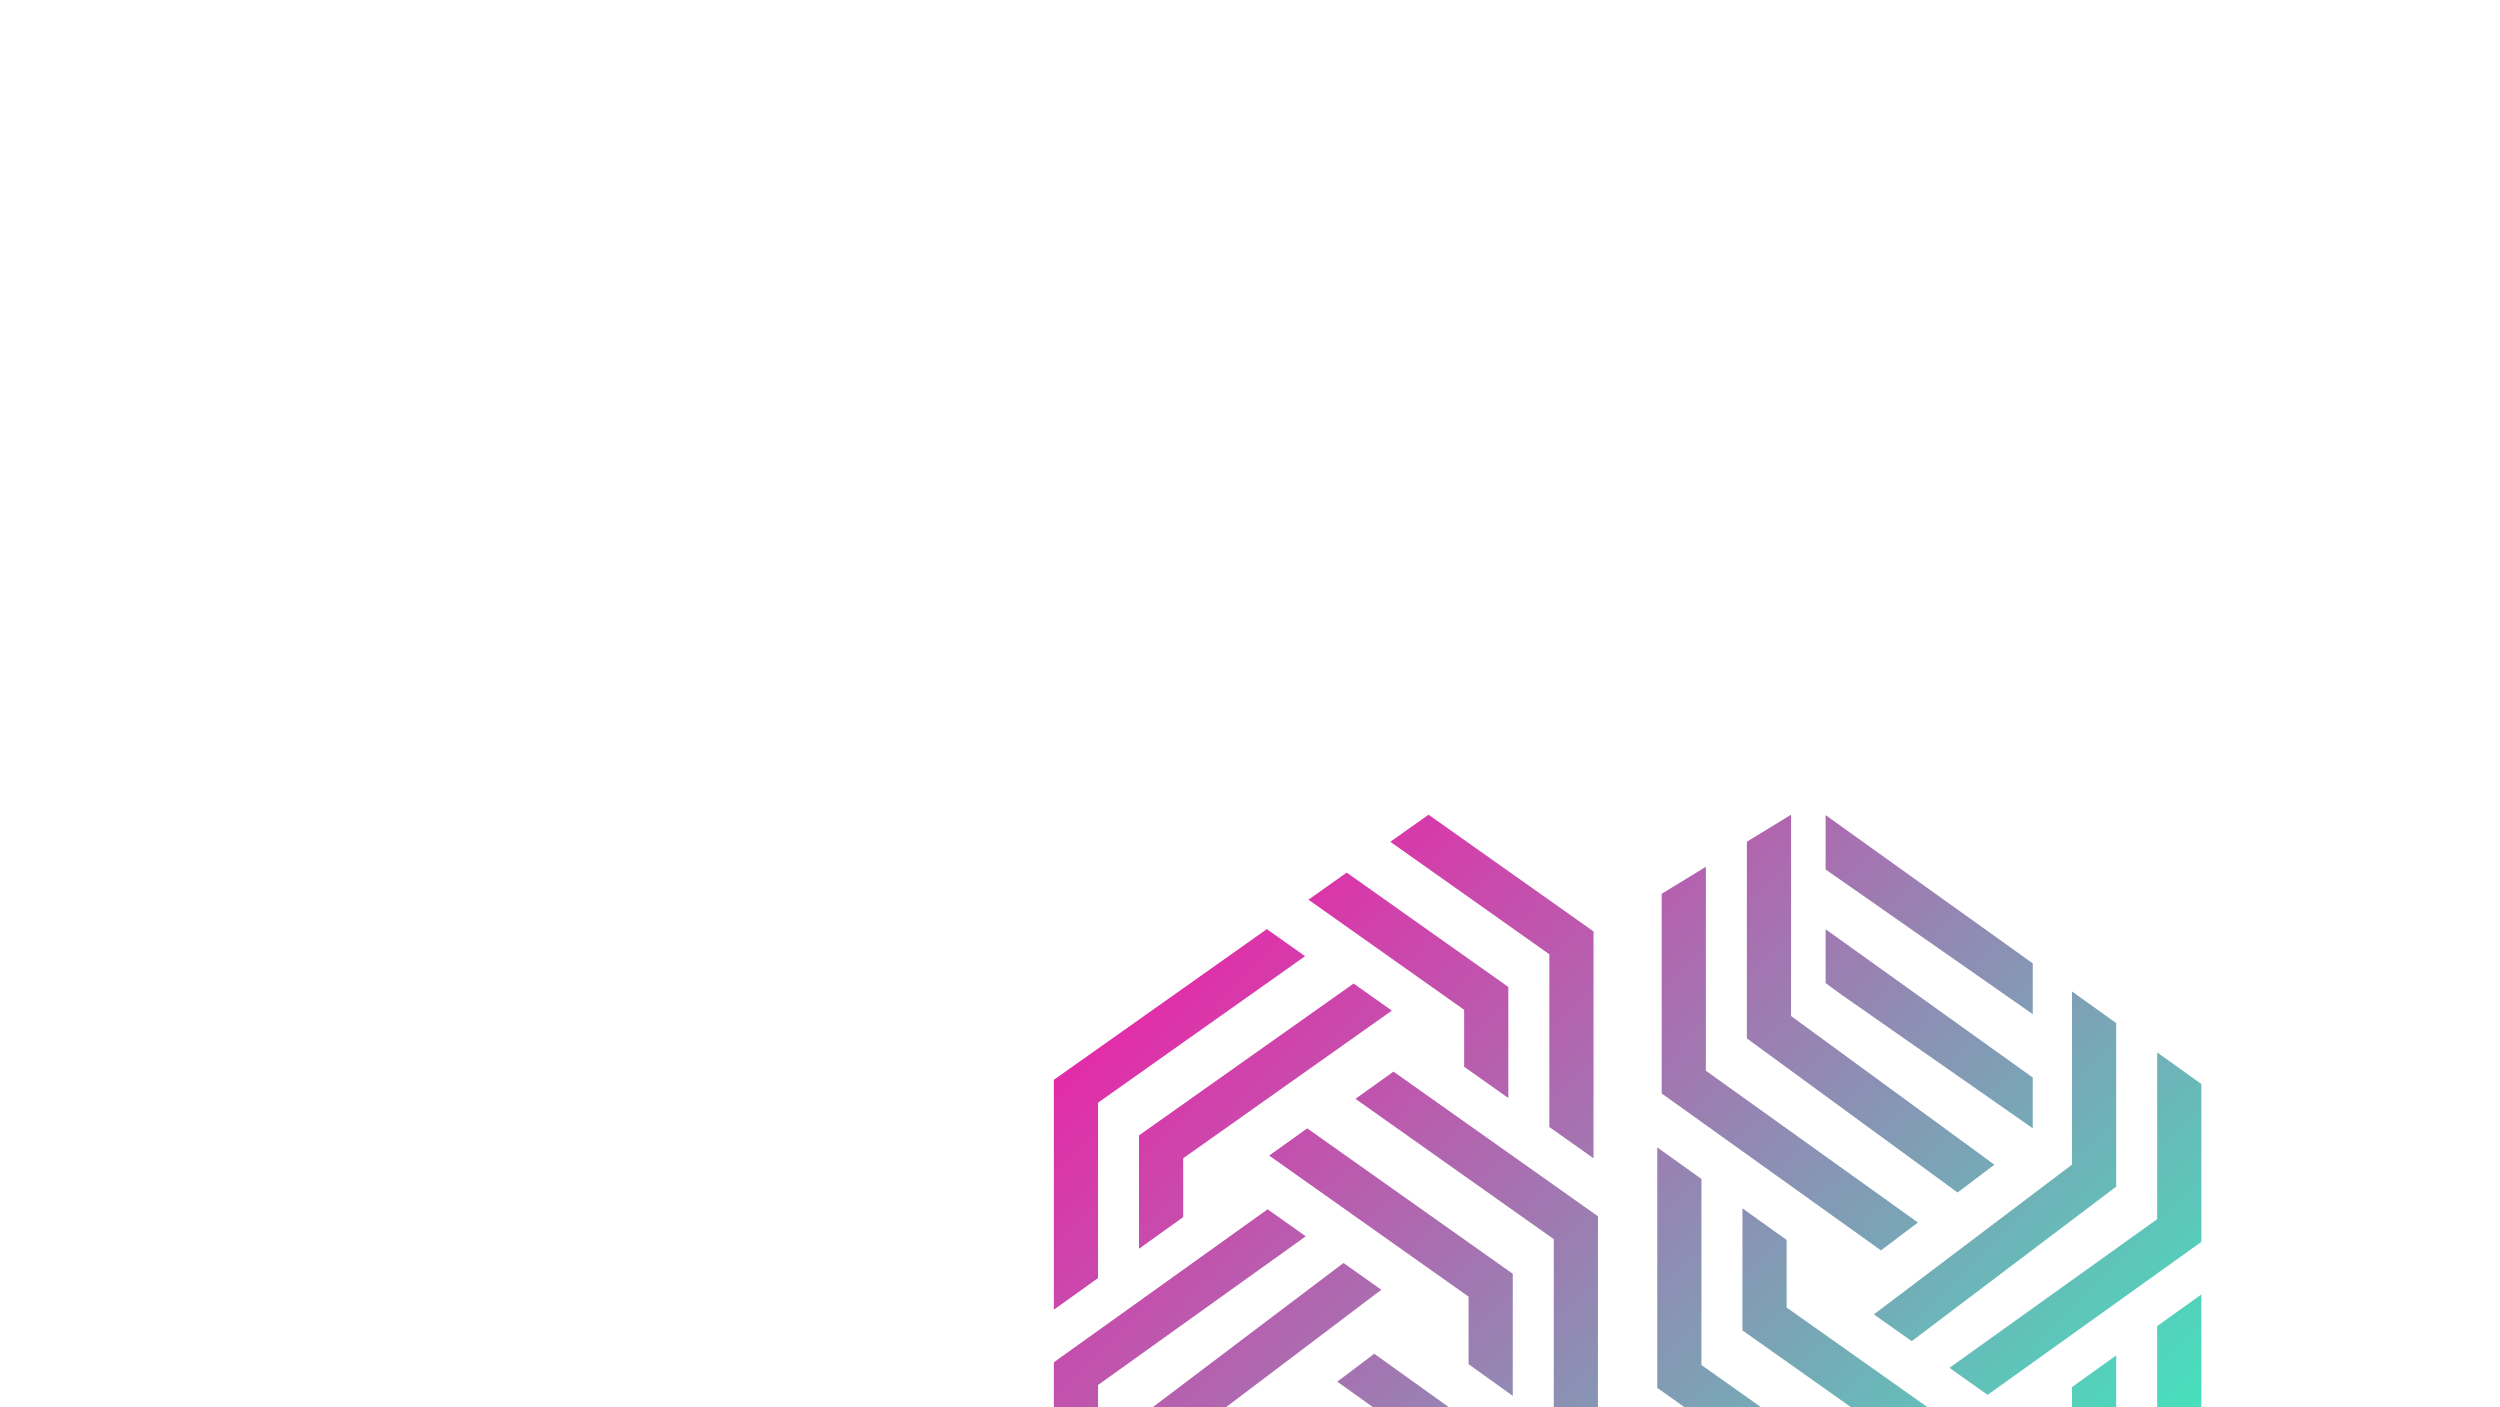
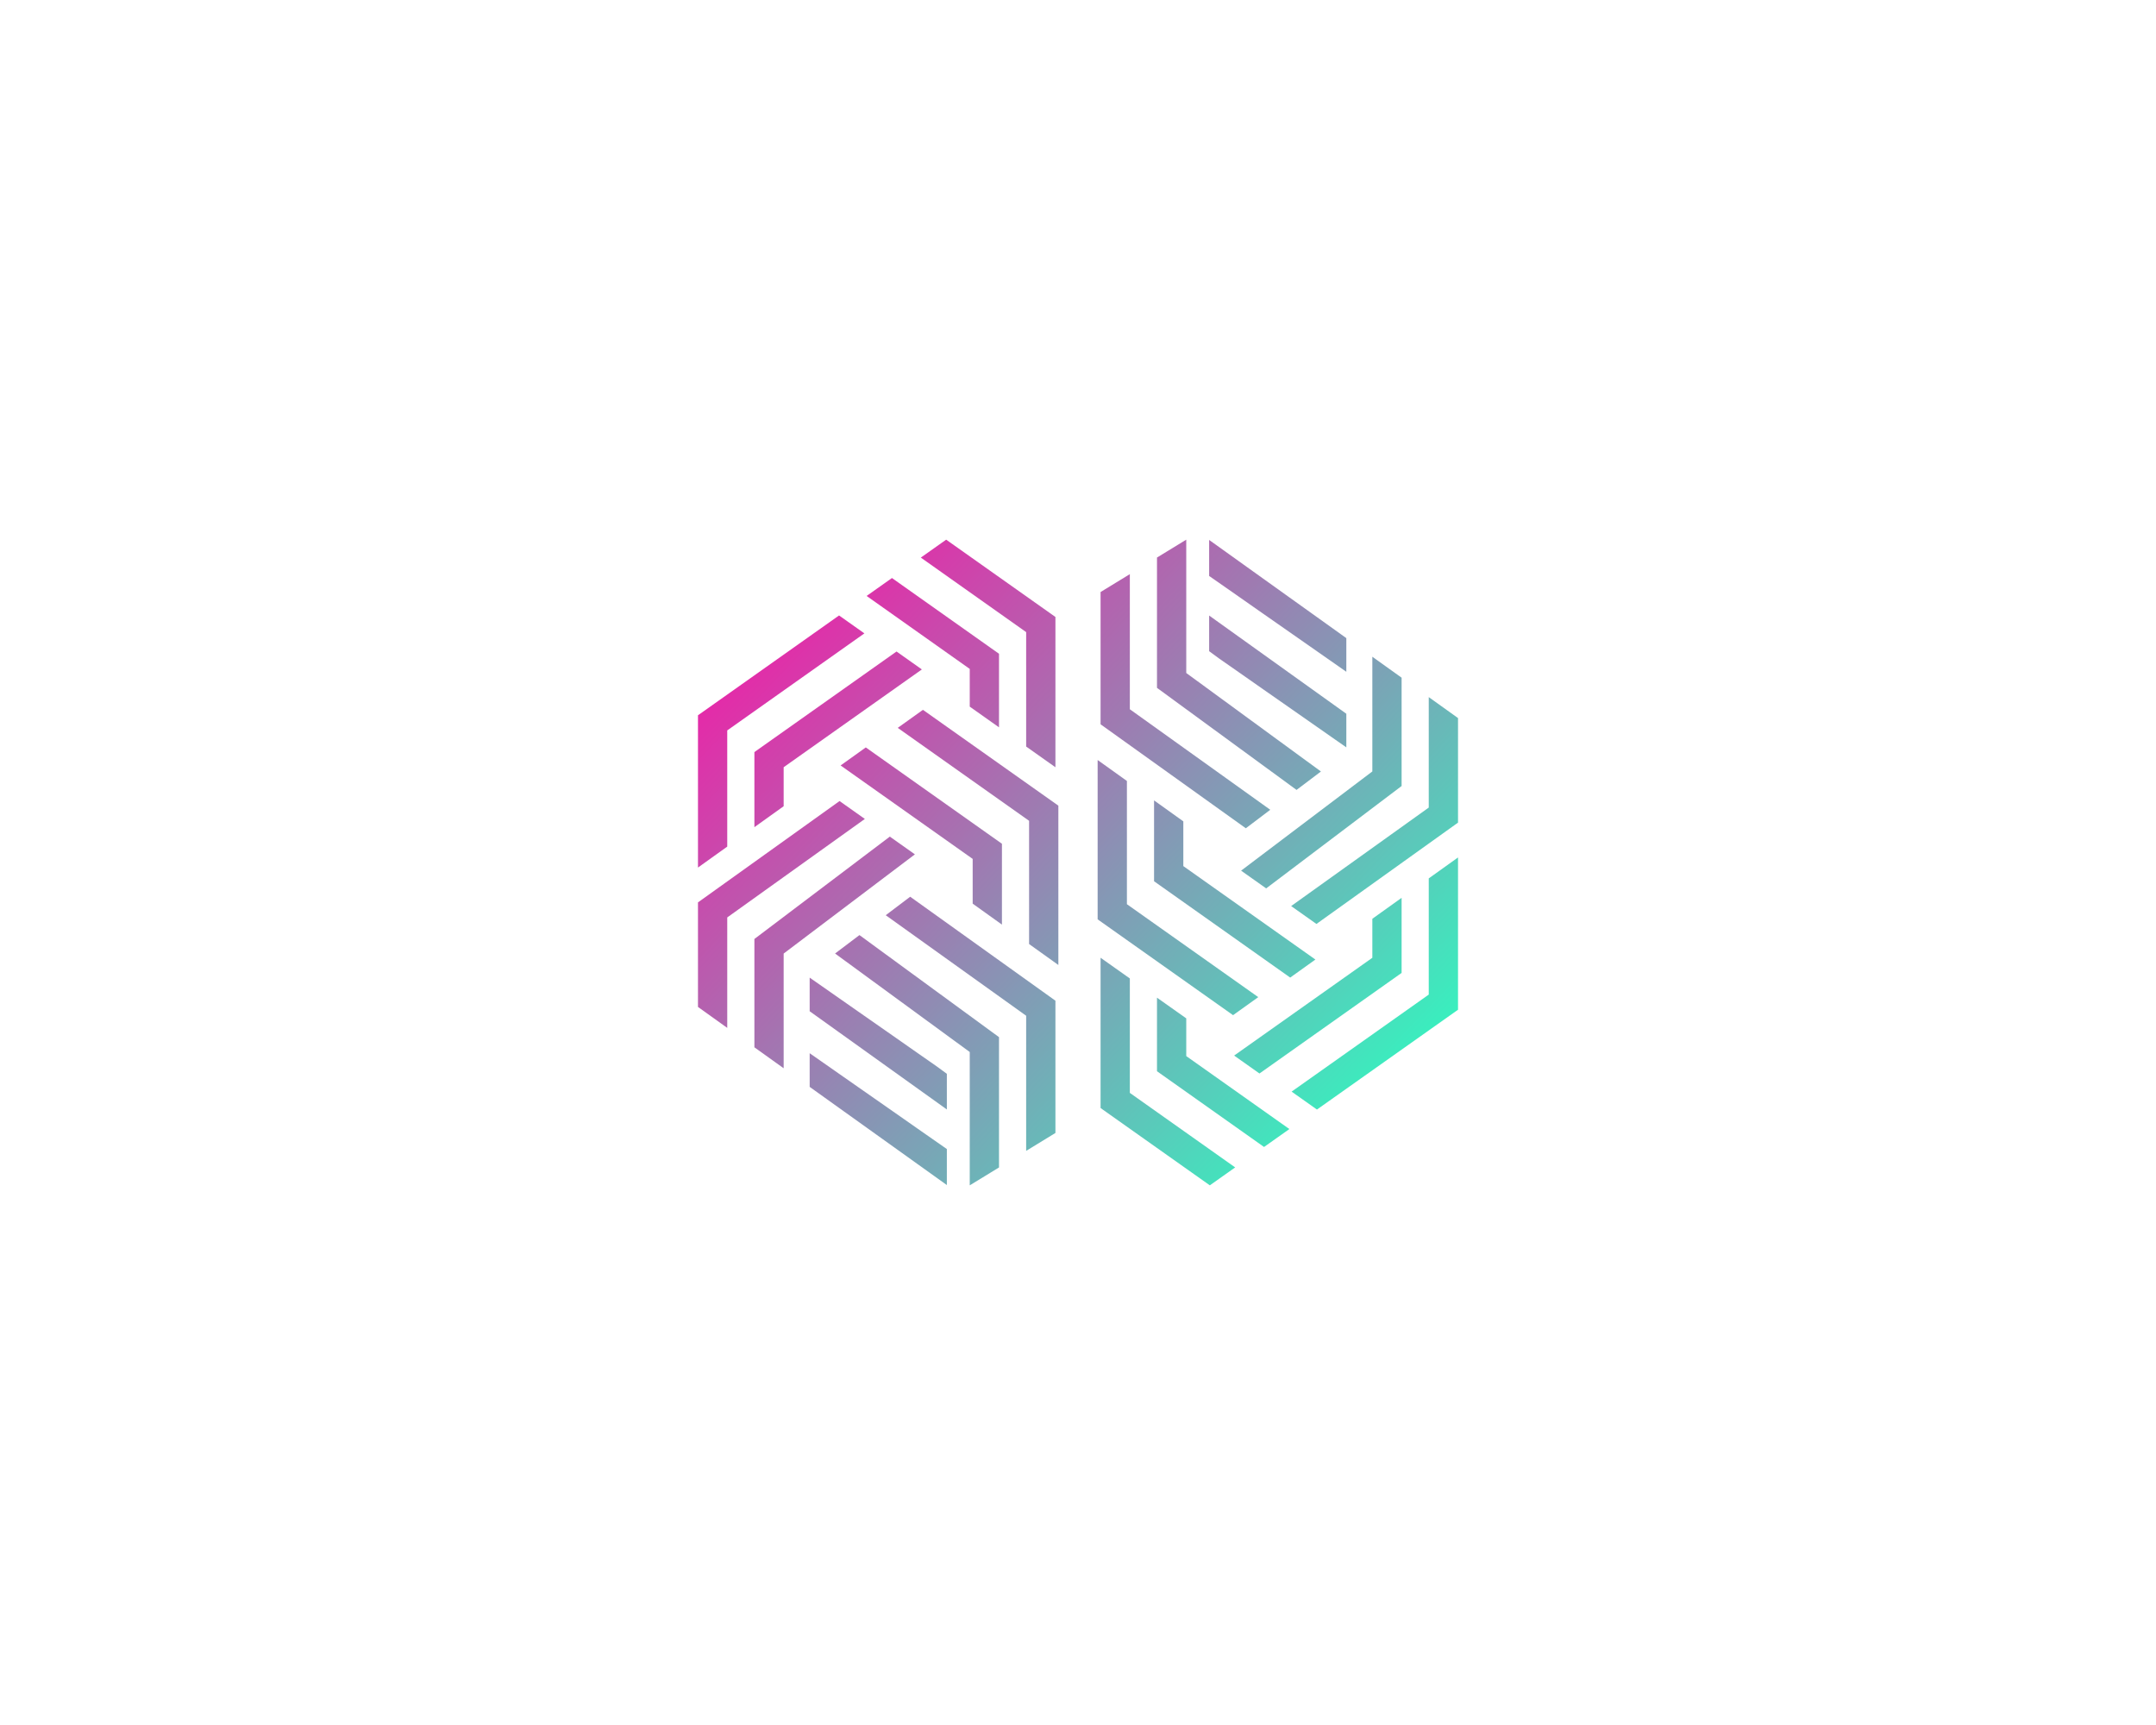
- <svg xmlns="http://www.w3.org/2000/svg" width="100%" height="100%" viewBox="0 0 3840 2160" version="1.1" xml:space="preserve" style="fill-rule:evenodd;clip-rule:evenodd;stroke-linejoin:round;stroke-miterlimit:2;">
+ <svg xmlns="http://www.w3.org/2000/svg" width="100%" height="100%" viewBox="0 0 5000 4000" version="1.1" xml:space="preserve" style="fill-rule:evenodd;clip-rule:evenodd;stroke-linejoin:round;stroke-miterlimit:2;">
  <g>
    <path d="M1618.69,1658.61L1945.86,1427.14L2004.62,1468.71L1686.56,1693.73L1686.56,1963.13L1618.69,2011.71L1618.69,1658.61Z" style="fill:url(#_Linear1);" />
    <path d="M2079.14,1510.74L2137.9,1552.31L1817.39,1779.06L1817.39,1869.5L1749.52,1918.07L1749.52,1743.94L2079.14,1510.74Z" style="fill:url(#_Linear2);" />
    <path d="M2248.94,2439.43L1936.61,2211.04L1993.15,2168.31L2316.81,2404.98L2316.81,2707.13L2248.94,2748.61L2248.94,2439.43Z" style="fill:url(#_Linear3);" />
    <path d="M2054.1,2122.24L2110.81,2079.37L2447.65,2320.45L2447.65,2627.17L2379.78,2668.65L2379.78,2355.34L2054.1,2122.24Z" style="fill:url(#_Linear4);" />
    <path d="M2447.65,1779.14L2379.78,1731.12L2379.78,1465.77L2135.51,1292.96L2194.27,1251.39L2447.65,1430.65L2447.65,1779.14Z" style="fill:url(#_Linear5);" />
    <path d="M2081.97,1687.81L2140.39,1646L2454.45,1868.19L2454.45,2237.64L2386.57,2189.06L2386.57,1903.31L2081.97,1687.81Z" style="fill:url(#_Linear6);" />
    <path d="M2255.74,1991.65L1949.46,1774.97L2007.88,1733.16L2323.61,1956.53L2323.61,2144L2255.74,2095.42L2255.74,1991.65Z" style="fill:url(#_Linear7);" />
    <path d="M2316.81,1686.58L2248.94,1638.56L2248.94,1551.11L2009.79,1381.91L2068.55,1340.34L2316.81,1515.98L2316.81,1686.58Z" style="fill:url(#_Linear8);" />
    <path d="M2195.86,2572.67L2195.86,2490.02L2172.21,2472.66L2171.44,2472.12L2128.04,2441.86L2070.74,2401.76L2002.83,2354.37L1945.53,2314.35L1877.71,2266.96L1877.71,2344.92L1945.53,2393.47L2002.83,2434.48L2070.74,2483.11L2128.04,2524.12L2195.86,2572.67Z" style="fill:url(#_Linear9);" />
    <path d="M2195.86,2747.95L2195.86,2664.46L2128.04,2617.14L2070.74,2577.05L2002.83,2529.65L1945.53,2489.63L1877.71,2442.24L1877.71,2520.28L1945.53,2568.83L2011.36,2615.91L2070.74,2658.39L2128.04,2699.41L2195.86,2747.95Z" style="fill:url(#_Linear10);" />
    <path d="M1749.52,2428.55L1749.52,2177.36L2063.6,1939.97L2121.74,1981.1L1817.39,2211.14L1817.39,2477.12L1749.52,2428.55Z" style="fill:url(#_Linear11);" />
    <path d="M1618.69,2092.49L1947.02,1857.49L2005.67,1898.99L1686.56,2127.38L1686.56,2383.5L1618.69,2334.93L1618.69,2092.49Z" style="fill:url(#_Linear12);" />
    <path d="M3381.31,2341.39L3054.14,2572.86L2995.38,2531.29L3313.44,2306.27L3313.44,2036.87L3381.31,1988.29L3381.31,2341.39Z" style="fill:url(#_Linear13);" />
    <path d="M2920.86,2489.26L2862.1,2447.69L3182.61,2220.94L3182.61,2130.5L3250.48,2081.93L3250.48,2256.06L2920.86,2489.26Z" style="fill:url(#_Linear14);" />
    <path d="M2751.06,1560.57L3063.39,1788.96L3006.85,1831.69L2683.19,1595.02L2683.19,1292.87L2751.06,1251.39L2751.06,1560.57Z" style="fill:url(#_Linear15);" />
    <path d="M2945.9,1877.76L2889.19,1920.63L2552.35,1679.55L2552.35,1372.83L2620.22,1331.35L2620.22,1644.66L2945.9,1877.76Z" style="fill:url(#_Linear16);" />
    <path d="M2552.35,2220.86L2620.22,2268.88L2620.22,2534.23L2864.49,2707.04L2805.73,2748.61L2552.35,2569.35L2552.35,2220.86Z" style="fill:url(#_Linear17);" />
    <path d="M2918.03,2312.19L2859.61,2354L2545.55,2131.81L2545.55,1762.36L2613.43,1810.94L2613.43,2096.69L2918.03,2312.19Z" style="fill:url(#_Linear18);" />
    <path d="M2744.26,2008.35L3050.54,2225.03L2992.12,2266.84L2676.39,2043.47L2676.39,1856L2744.26,1904.58L2744.26,2008.35Z" style="fill:url(#_Linear19);" />
    <path d="M2683.19,2313.42L2751.06,2361.44L2751.06,2448.89L2990.21,2618.09L2931.45,2659.66L2683.19,2484.02L2683.19,2313.42Z" style="fill:url(#_Linear20);" />
    <path d="M2804.14,1427.33L2804.14,1509.98L2827.79,1527.34L2828.56,1527.88L2871.96,1558.14L2929.26,1598.24L2997.17,1645.63L3054.47,1685.65L3122.29,1733.04L3122.29,1655.08L3054.47,1606.53L2997.17,1565.52L2929.26,1516.89L2871.96,1475.88L2804.14,1427.33Z" style="fill:url(#_Linear21);" />
    <path d="M2804.14,1252.05L2804.14,1335.54L2871.96,1382.86L2929.26,1422.95L2997.17,1470.35L3054.47,1510.37L3122.29,1557.76L3122.29,1479.72L3054.47,1431.17L2988.64,1384.09L2929.26,1341.61L2871.96,1300.59L2804.14,1252.05Z" style="fill:url(#_Linear22);" />
    <path d="M3250.48,1571.45L3250.48,1822.64L2936.4,2060.03L2878.26,2018.9L3182.61,1788.86L3182.61,1522.88L3250.48,1571.45Z" style="fill:url(#_Linear23);" />
    <path d="M3381.31,1907.51L3052.98,2142.51L2994.33,2101.01L3313.44,1872.62L3313.44,1616.5L3381.31,1665.07L3381.31,1907.51Z" style="fill:url(#_Linear24);" />
  </g>
  <defs>
    <linearGradient id="_Linear1" x1="0" y1="0" x2="1" y2="0" gradientUnits="userSpaceOnUse" gradientTransform="matrix(1329.97,1295.2,-1295.2,1329.97,1637.13,1570.25)">
      <stop offset="0" style="stop-color:rgb(232,38,168);stop-opacity:1" />
      <stop offset="1" style="stop-color:rgb(51,246,191);stop-opacity:1" />
    </linearGradient>
    <linearGradient id="_Linear2" x1="0" y1="0" x2="1" y2="0" gradientUnits="userSpaceOnUse" gradientTransform="matrix(1329.97,1295.2,-1295.2,1329.97,1703.92,1501.67)">
      <stop offset="0" style="stop-color:rgb(232,38,168);stop-opacity:1" />
      <stop offset="1" style="stop-color:rgb(51,246,191);stop-opacity:1" />
    </linearGradient>
    <linearGradient id="_Linear3" x1="0" y1="0" x2="1" y2="0" gradientUnits="userSpaceOnUse" gradientTransform="matrix(1329.97,1295.2,-1295.2,1329.97,1448.36,1764.1)">
      <stop offset="0" style="stop-color:rgb(232,38,168);stop-opacity:1" />
      <stop offset="1" style="stop-color:rgb(51,246,191);stop-opacity:1" />
    </linearGradient>
    <linearGradient id="_Linear4" x1="0" y1="0" x2="1" y2="0" gradientUnits="userSpaceOnUse" gradientTransform="matrix(1329.97,1295.2,-1295.2,1329.97,1553.15,1656.49)">
      <stop offset="0" style="stop-color:rgb(232,38,168);stop-opacity:1" />
      <stop offset="1" style="stop-color:rgb(51,246,191);stop-opacity:1" />
    </linearGradient>
    <linearGradient id="_Linear5" x1="0" y1="0" x2="1" y2="0" gradientUnits="userSpaceOnUse" gradientTransform="matrix(1329.97,1295.2,-1295.2,1329.97,2009.83,1187.56)">
      <stop offset="0" style="stop-color:rgb(232,38,168);stop-opacity:1" />
      <stop offset="1" style="stop-color:rgb(51,246,191);stop-opacity:1" />
    </linearGradient>
    <linearGradient id="_Linear6" x1="0" y1="0" x2="1" y2="0" gradientUnits="userSpaceOnUse" gradientTransform="matrix(1329.97,1295.2,-1295.2,1329.97,1789.34,1413.96)">
      <stop offset="0" style="stop-color:rgb(232,38,168);stop-opacity:1" />
      <stop offset="1" style="stop-color:rgb(51,246,191);stop-opacity:1" />
    </linearGradient>
    <linearGradient id="_Linear7" x1="0" y1="0" x2="1" y2="0" gradientUnits="userSpaceOnUse" gradientTransform="matrix(1329.97,1295.2,-1295.2,1329.97,1726.98,1477.99)">
      <stop offset="0" style="stop-color:rgb(232,38,168);stop-opacity:1" />
      <stop offset="1" style="stop-color:rgb(51,246,191);stop-opacity:1" />
    </linearGradient>
    <linearGradient id="_Linear8" x1="0" y1="0" x2="1" y2="0" gradientUnits="userSpaceOnUse" gradientTransform="matrix(1329.97,1295.2,-1295.2,1329.97,1947.95,1251.1)">
      <stop offset="0" style="stop-color:rgb(232,38,168);stop-opacity:1" />
      <stop offset="1" style="stop-color:rgb(51,246,191);stop-opacity:1" />
    </linearGradient>
    <linearGradient id="_Linear9" x1="0" y1="0" x2="1" y2="0" gradientUnits="userSpaceOnUse" gradientTransform="matrix(1329.97,1295.2,-1295.2,1329.97,1408.21,1805.33)">
      <stop offset="0" style="stop-color:rgb(232,38,168);stop-opacity:1" />
      <stop offset="1" style="stop-color:rgb(51,246,191);stop-opacity:1" />
    </linearGradient>
    <linearGradient id="_Linear10" x1="0" y1="0" x2="1" y2="0" gradientUnits="userSpaceOnUse" gradientTransform="matrix(1329.97,1295.2,-1295.2,1329.97,1320.79,1895.09)">
      <stop offset="0" style="stop-color:rgb(232,38,168);stop-opacity:1" />
      <stop offset="1" style="stop-color:rgb(51,246,191);stop-opacity:1" />
    </linearGradient>
    <linearGradient id="_Linear11" x1="0" y1="0" x2="1" y2="0" gradientUnits="userSpaceOnUse" gradientTransform="matrix(1329.97,1295.2,-1295.2,1329.97,1465.25,1746.75)">
      <stop offset="0" style="stop-color:rgb(232,38,168);stop-opacity:1" />
      <stop offset="1" style="stop-color:rgb(51,246,191);stop-opacity:1" />
    </linearGradient>
    <linearGradient id="_Linear12" x1="0" y1="0" x2="1" y2="0" gradientUnits="userSpaceOnUse" gradientTransform="matrix(1329.97,1295.2,-1295.2,1329.97,1449.08,1763.35)">
      <stop offset="0" style="stop-color:rgb(232,38,168);stop-opacity:1" />
      <stop offset="1" style="stop-color:rgb(51,246,191);stop-opacity:1" />
    </linearGradient>
    <linearGradient id="_Linear13" x1="0" y1="0" x2="1" y2="0" gradientUnits="userSpaceOnUse" gradientTransform="matrix(1329.97,1295.2,-1295.2,1329.97,2047.55,1148.82)">
      <stop offset="0" style="stop-color:rgb(232,38,168);stop-opacity:1" />
      <stop offset="1" style="stop-color:rgb(51,246,191);stop-opacity:1" />
    </linearGradient>
    <linearGradient id="_Linear14" x1="0" y1="0" x2="1" y2="0" gradientUnits="userSpaceOnUse" gradientTransform="matrix(1329.97,1295.2,-1295.2,1329.97,1980.76,1217.4)">
      <stop offset="0" style="stop-color:rgb(232,38,168);stop-opacity:1" />
      <stop offset="1" style="stop-color:rgb(51,246,191);stop-opacity:1" />
    </linearGradient>
    <linearGradient id="_Linear15" x1="0" y1="0" x2="1" y2="0" gradientUnits="userSpaceOnUse" gradientTransform="matrix(1329.97,1295.2,-1295.2,1329.97,2236.33,954.976)">
      <stop offset="0" style="stop-color:rgb(232,38,168);stop-opacity:1" />
      <stop offset="1" style="stop-color:rgb(51,246,191);stop-opacity:1" />
    </linearGradient>
    <linearGradient id="_Linear16" x1="0" y1="0" x2="1" y2="0" gradientUnits="userSpaceOnUse" gradientTransform="matrix(1329.97,1295.2,-1295.2,1329.97,2131.53,1062.58)">
      <stop offset="0" style="stop-color:rgb(232,38,168);stop-opacity:1" />
      <stop offset="1" style="stop-color:rgb(51,246,191);stop-opacity:1" />
    </linearGradient>
    <linearGradient id="_Linear17" x1="0" y1="0" x2="1" y2="0" gradientUnits="userSpaceOnUse" gradientTransform="matrix(1329.97,1295.2,-1295.2,1329.97,1674.86,1531.52)">
      <stop offset="0" style="stop-color:rgb(232,38,168);stop-opacity:1" />
      <stop offset="1" style="stop-color:rgb(51,246,191);stop-opacity:1" />
    </linearGradient>
    <linearGradient id="_Linear18" x1="0" y1="0" x2="1" y2="0" gradientUnits="userSpaceOnUse" gradientTransform="matrix(1329.97,1295.2,-1295.2,1329.97,1895.34,1305.11)">
      <stop offset="0" style="stop-color:rgb(232,38,168);stop-opacity:1" />
      <stop offset="1" style="stop-color:rgb(51,246,191);stop-opacity:1" />
    </linearGradient>
    <linearGradient id="_Linear19" x1="0" y1="0" x2="1" y2="0" gradientUnits="userSpaceOnUse" gradientTransform="matrix(1329.97,1295.2,-1295.2,1329.97,1957.7,1241.08)">
      <stop offset="0" style="stop-color:rgb(232,38,168);stop-opacity:1" />
      <stop offset="1" style="stop-color:rgb(51,246,191);stop-opacity:1" />
    </linearGradient>
    <linearGradient id="_Linear20" x1="0" y1="0" x2="1" y2="0" gradientUnits="userSpaceOnUse" gradientTransform="matrix(1329.97,1295.2,-1295.2,1329.97,1736.74,1467.98)">
      <stop offset="0" style="stop-color:rgb(232,38,168);stop-opacity:1" />
      <stop offset="1" style="stop-color:rgb(51,246,191);stop-opacity:1" />
    </linearGradient>
    <linearGradient id="_Linear21" x1="0" y1="0" x2="1" y2="0" gradientUnits="userSpaceOnUse" gradientTransform="matrix(1329.97,1295.2,-1295.2,1329.97,2276.48,913.747)">
      <stop offset="0" style="stop-color:rgb(232,38,168);stop-opacity:1" />
      <stop offset="1" style="stop-color:rgb(51,246,191);stop-opacity:1" />
    </linearGradient>
    <linearGradient id="_Linear22" x1="0" y1="0" x2="1" y2="0" gradientUnits="userSpaceOnUse" gradientTransform="matrix(1329.97,1295.2,-1295.2,1329.97,2363.9,823.98)">
      <stop offset="0" style="stop-color:rgb(232,38,168);stop-opacity:1" />
      <stop offset="1" style="stop-color:rgb(51,246,191);stop-opacity:1" />
    </linearGradient>
    <linearGradient id="_Linear23" x1="0" y1="0" x2="1" y2="0" gradientUnits="userSpaceOnUse" gradientTransform="matrix(1329.97,1295.2,-1295.2,1329.97,2219.43,972.325)">
      <stop offset="0" style="stop-color:rgb(232,38,168);stop-opacity:1" />
      <stop offset="1" style="stop-color:rgb(51,246,191);stop-opacity:1" />
    </linearGradient>
    <linearGradient id="_Linear24" x1="0" y1="0" x2="1" y2="0" gradientUnits="userSpaceOnUse" gradientTransform="matrix(1329.97,1295.2,-1295.2,1329.97,2235.6,955.719)">
      <stop offset="0" style="stop-color:rgb(232,38,168);stop-opacity:1" />
      <stop offset="1" style="stop-color:rgb(51,246,191);stop-opacity:1" />
    </linearGradient>
  </defs>
</svg>
